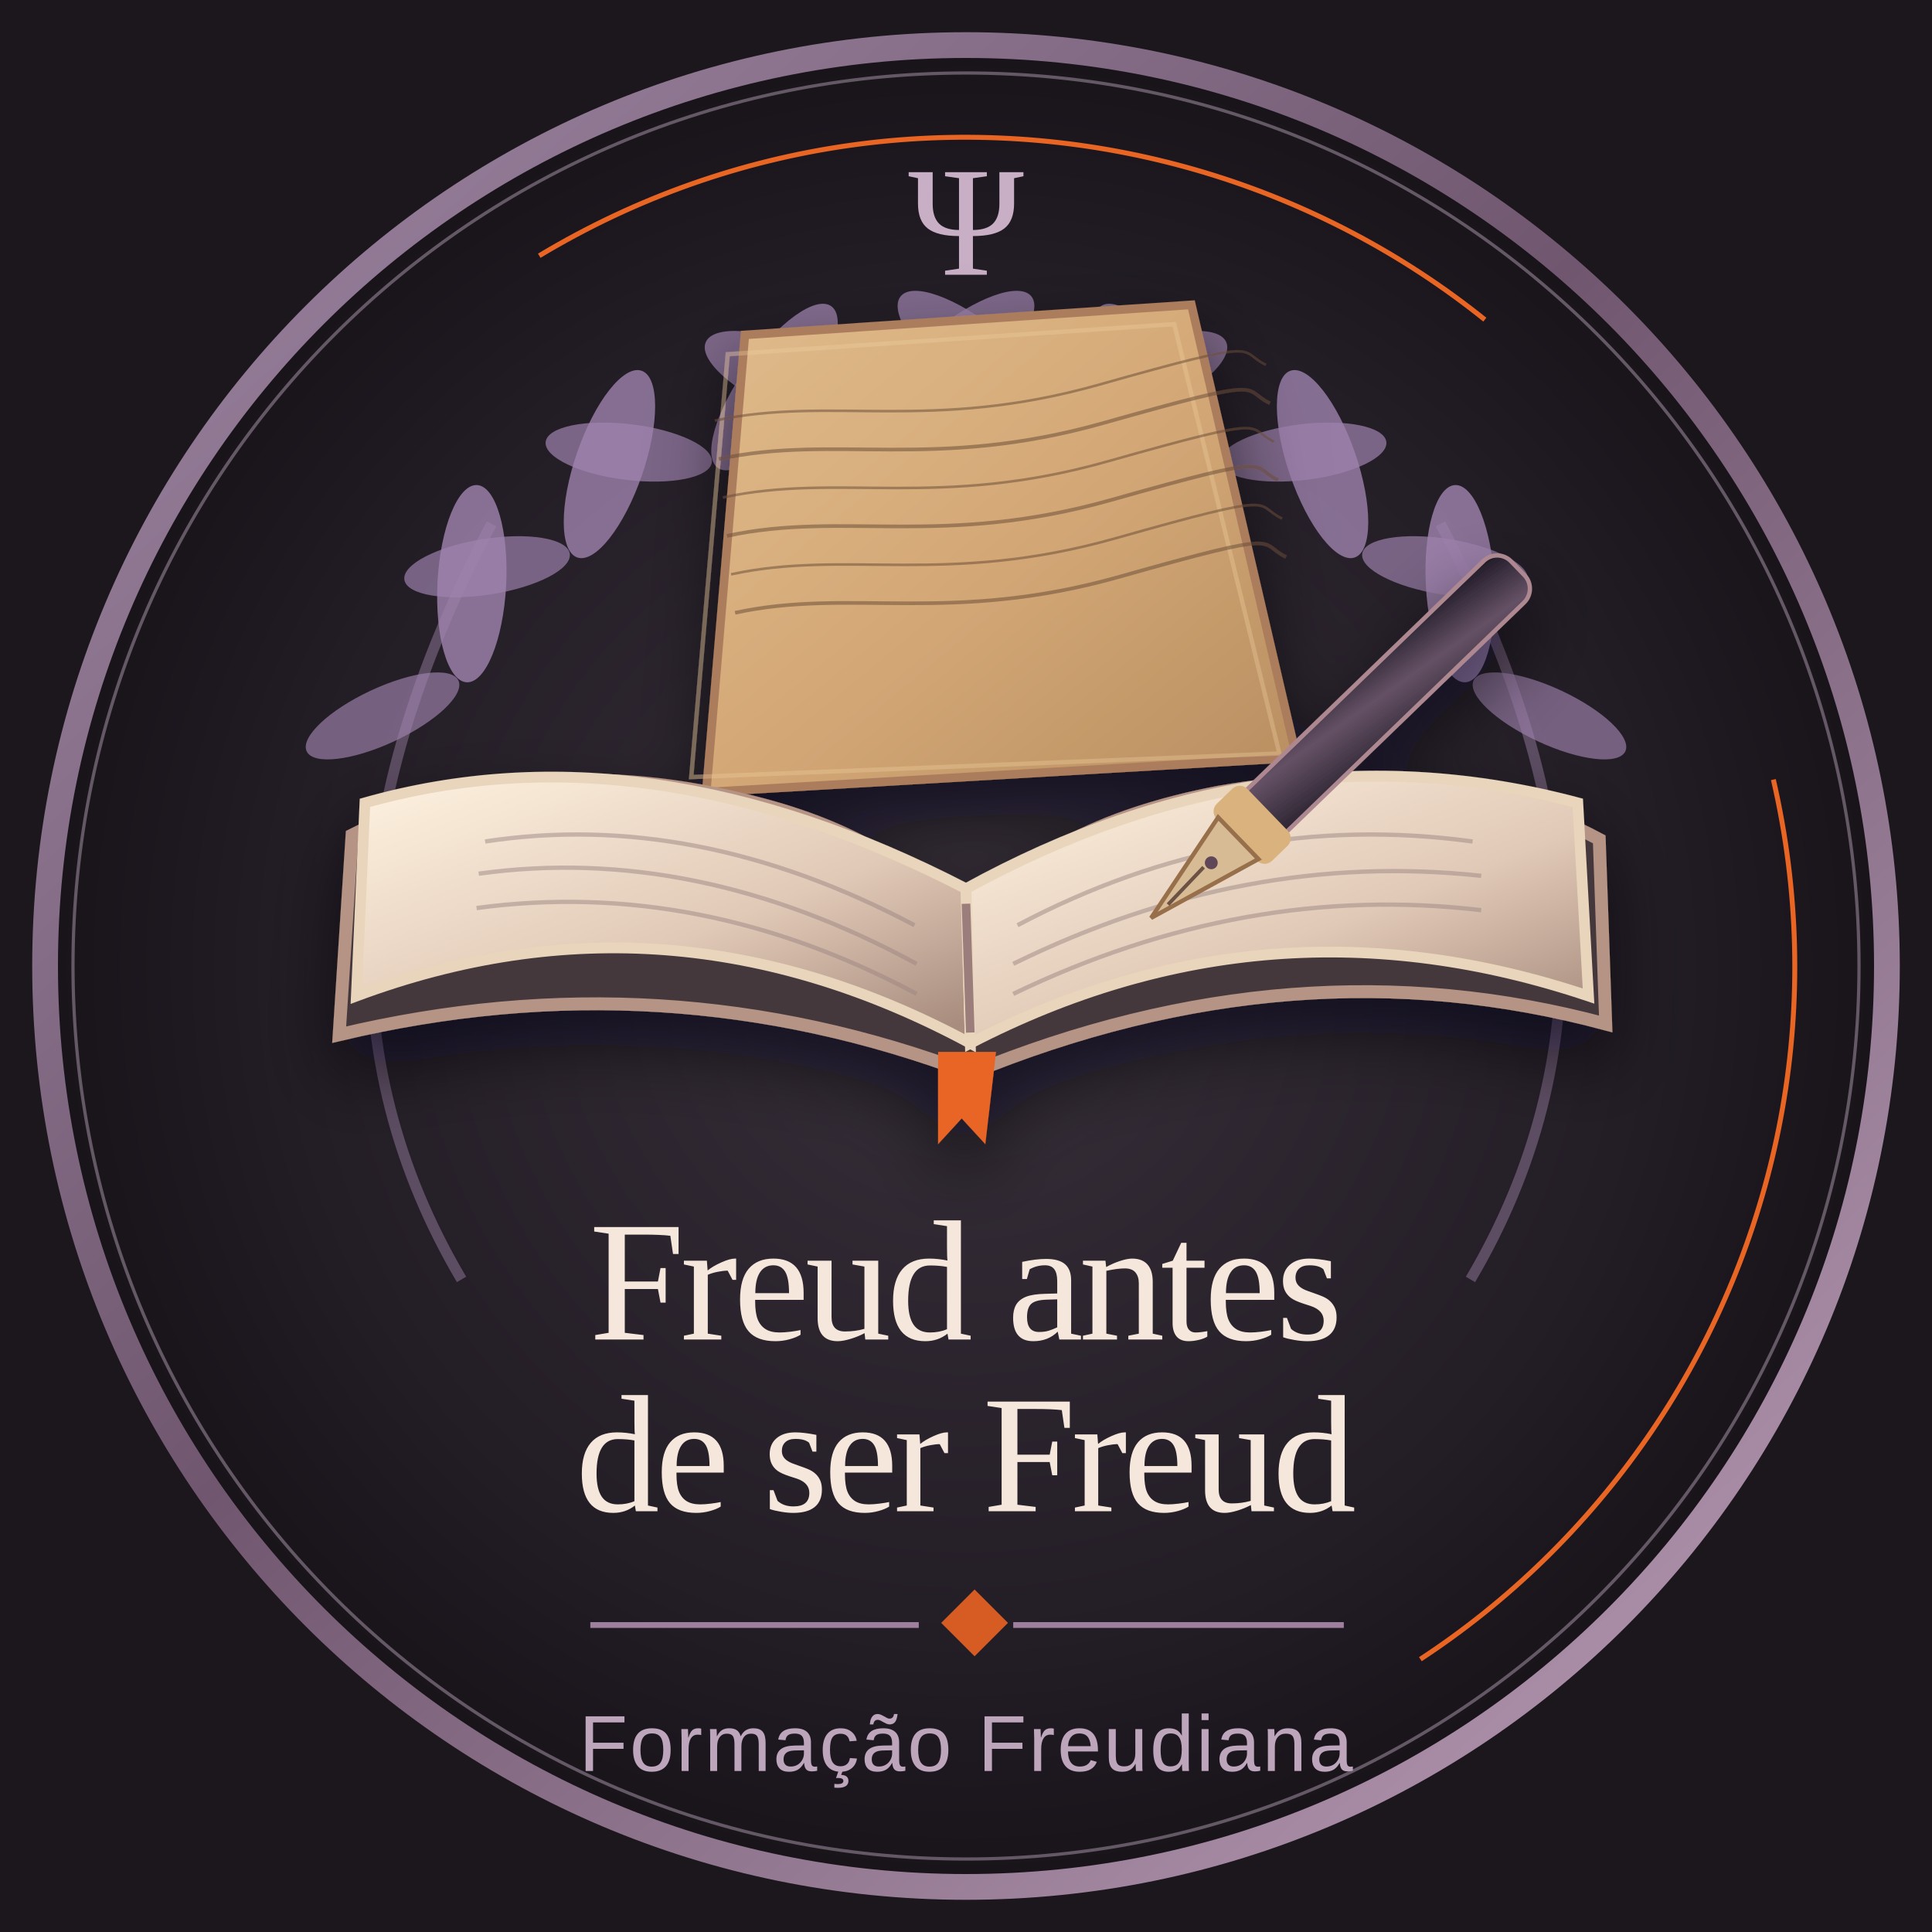
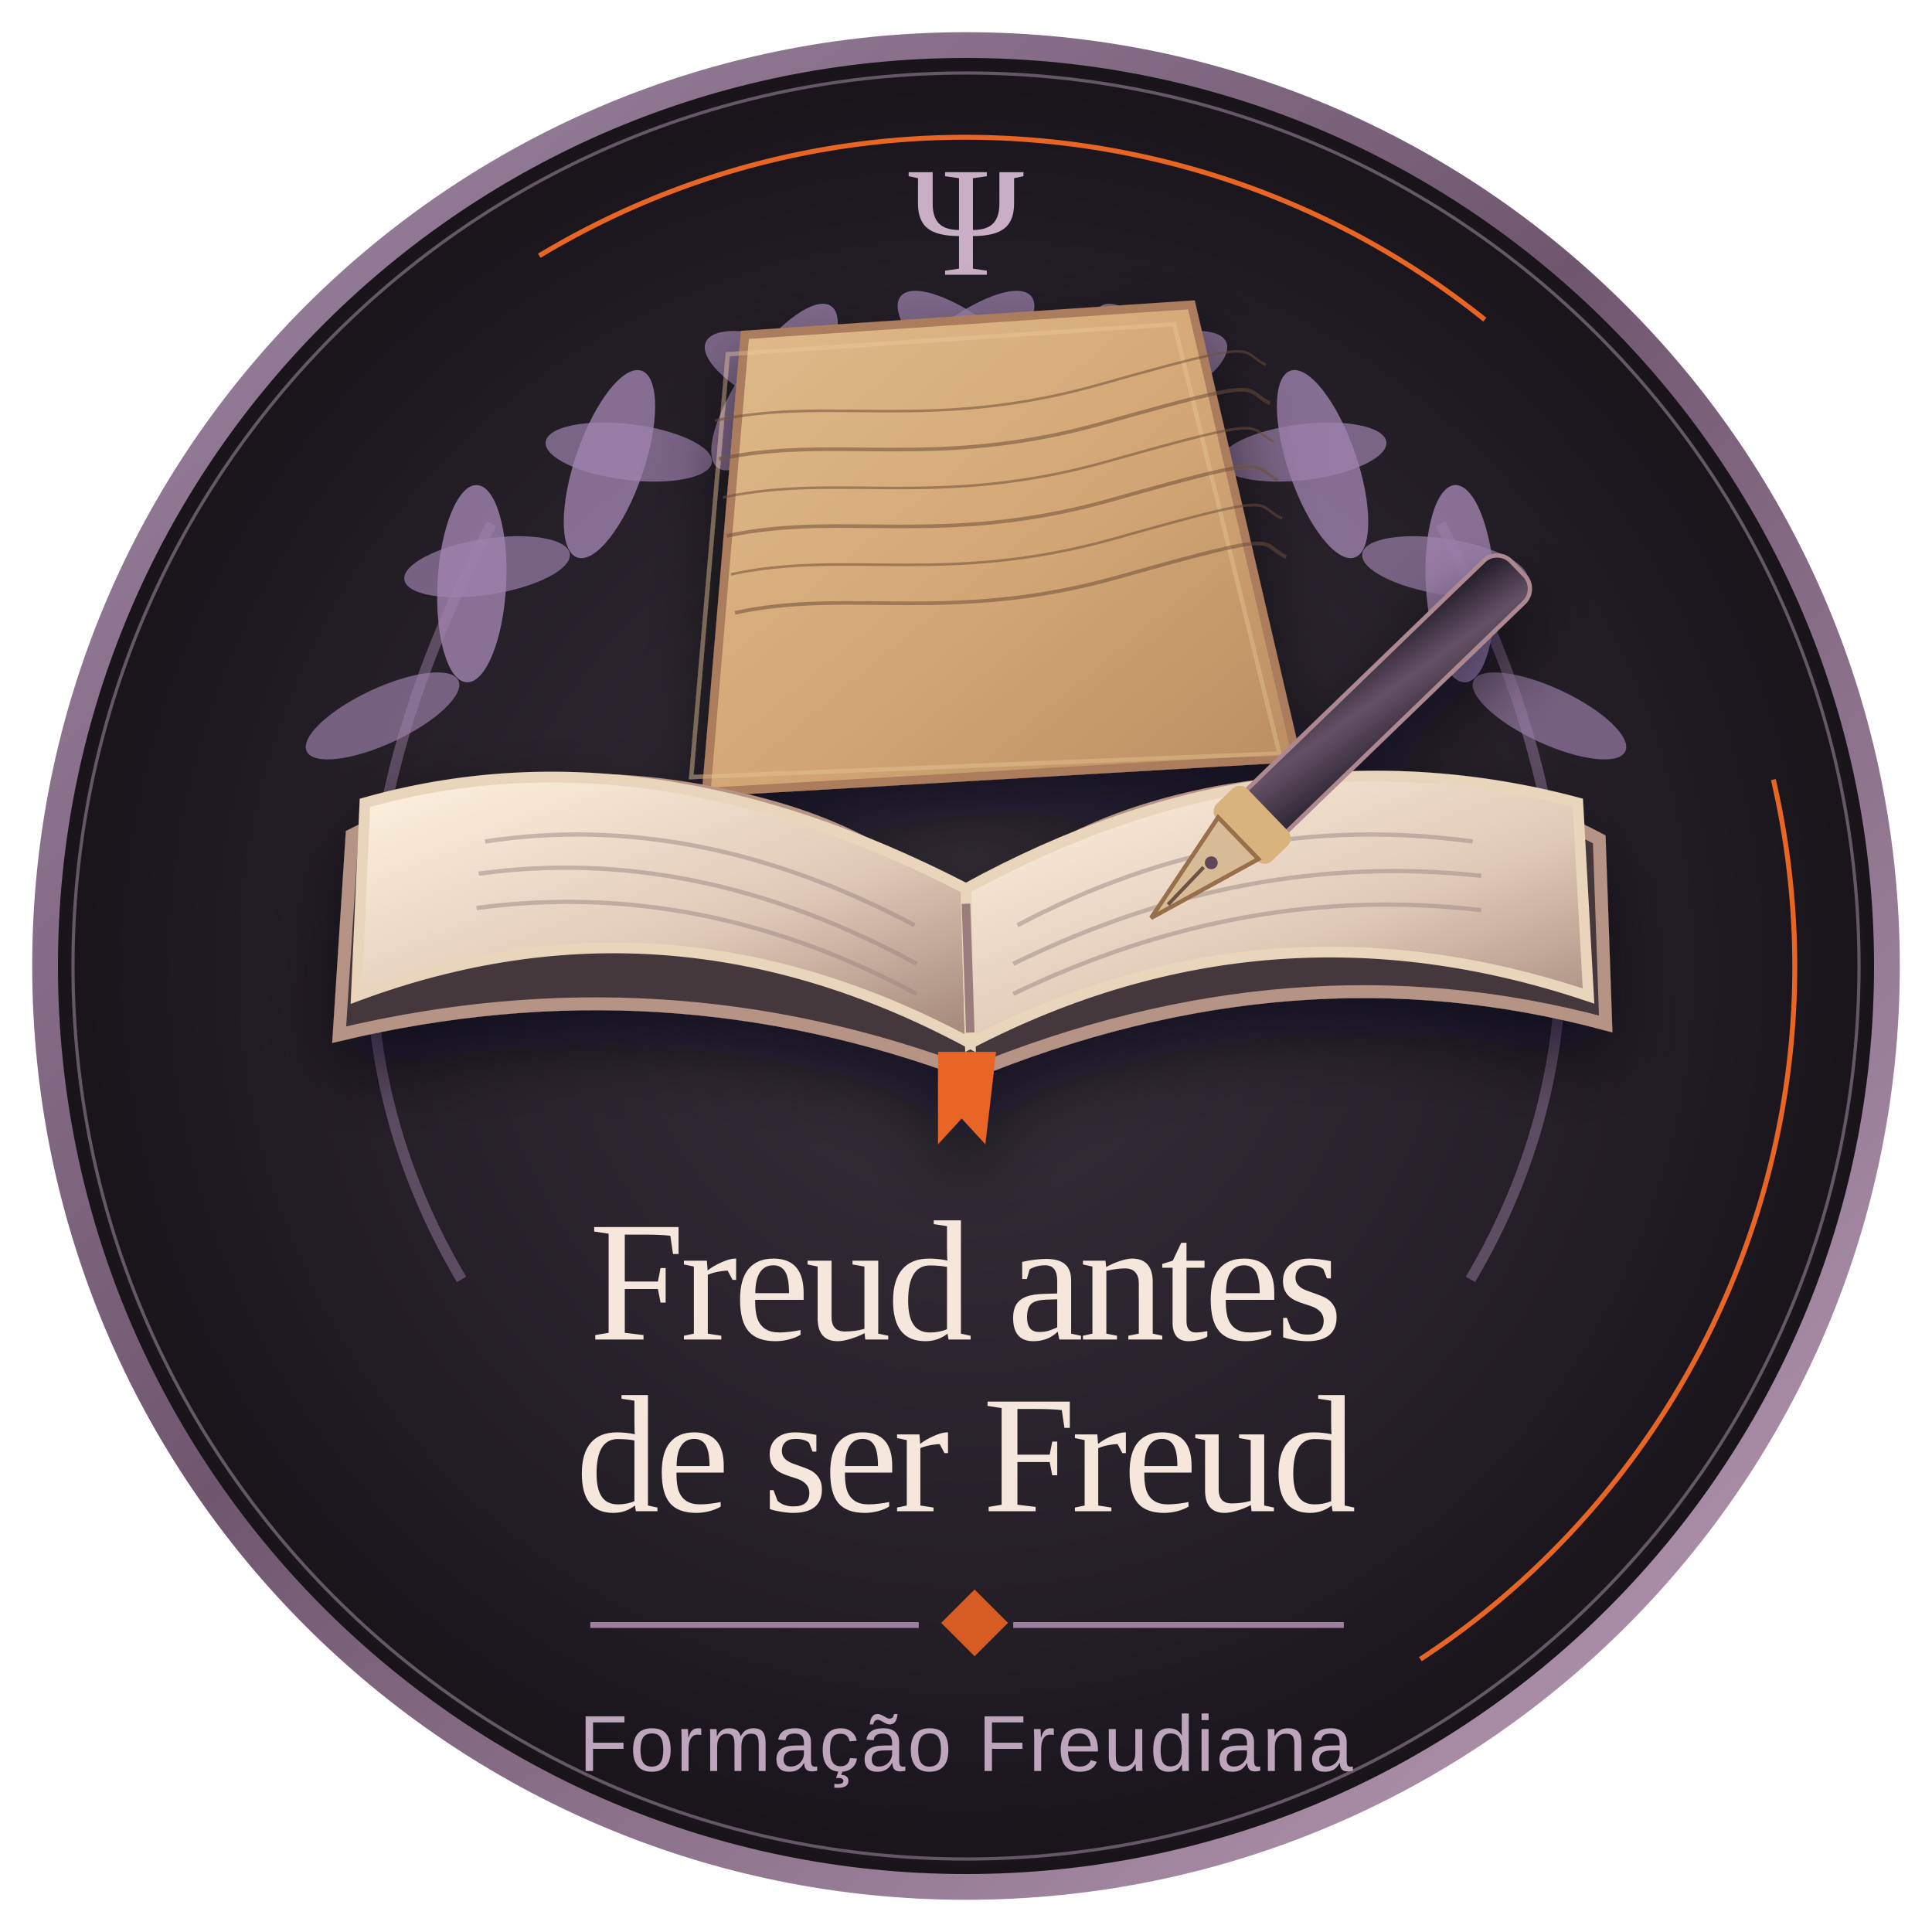
<svg xmlns="http://www.w3.org/2000/svg" width="900" height="900" viewBox="0 0 900 900" role="img" aria-labelledby="title desc">
  <defs>
    <radialGradient id="bg">
      <stop stop-color="#38303a" />
      <stop offset=".72" stop-color="#231d26" />
      <stop offset="1" stop-color="#171318" />
    </radialGradient>
    <linearGradient id="edge" x1="0" y1="0" x2=".9" y2="1">
      <stop stop-color="#a18aa7" />
      <stop offset=".48" stop-color="#70576f" />
      <stop offset="1" stop-color="#b79ab4" />
    </linearGradient>
    <linearGradient id="paper" x1="0" x2="1" y1="0" y2="1">
      <stop stop-color="#e0bb8c" />
      <stop offset=".5" stop-color="#d4a876" />
      <stop offset="1" stop-color="#b88e61" />
    </linearGradient>
    <linearGradient id="page" x1="0" y1="0" x2=".9" y2="1">
      <stop stop-color="#fff3e1" />
      <stop offset=".6" stop-color="#e1c9b7" />
      <stop offset="1" stop-color="#a88d7e" />
    </linearGradient>
    <linearGradient id="pen" x1="0" x2="1" y1="0" y2="1">
      <stop stop-color="#1d1824" />
      <stop offset=".48" stop-color="#655165" />
      <stop offset="1" stop-color="#29222e" />
    </linearGradient>
    <filter id="shadow">
      <feDropShadow dx="0" dy="16" stdDeviation="17" flood-color="#050308" flood-opacity=".60" />
    </filter>
  </defs>
-   <rect width="900" height="900" fill="#1C171D" />
  <circle cx="450" cy="450" r="429" fill="url(#bg)" stroke="url(#edge)" stroke-width="12" />
  <circle cx="450" cy="450" r="416" fill="none" stroke="#B6A0B7" stroke-opacity=".48" stroke-width="1.5" />
  <circle cx="450" cy="450" r="386" fill="none" stroke="#F26924" stroke-width="2.3" stroke-dasharray="470 2400" transform="rotate(-121 450 450)" opacity=".95" />
  <circle cx="450" cy="450" r="386" fill="none" stroke="#F26924" stroke-width="2.3" stroke-dasharray="470 2400" transform="rotate(-13 450 450)" opacity=".95" />
  <text x="450" y="128" font-family="Georgia,'Times New Roman',serif" font-size="73" fill="#c9afc5" text-anchor="middle">Ψ</text>
  <path d="M215 596 Q124 442 229 244" fill="none" stroke="#8b7293" opacity=".55" stroke-width="5" />
  <path d="M685 596 Q776 442 671 244" fill="none" stroke="#8b7293" opacity=".55" stroke-width="5" />
  <ellipse cx="178.2" cy="333.5" rx="13" ry="39" transform="rotate(245.0 178.2 333.5)" fill="#9F83AE" opacity="0.66" />
  <ellipse cx="226.9" cy="264.0" rx="13" ry="39" transform="rotate(261.0 226.9 264.0)" fill="#9F83AE" opacity="0.682" />
  <ellipse cx="292.9" cy="210.6" rx="13" ry="39" transform="rotate(277.0 292.9 210.6)" fill="#9F83AE" opacity="0.704" />
  <ellipse cx="371.1" cy="177.4" rx="16" ry="46" transform="rotate(293.0 371.1 177.4)" fill="#9F83AE" opacity="0.726" />
  <ellipse cx="455.3" cy="167.0" rx="16" ry="46" transform="rotate(309.0 455.3 167.0)" fill="#9F83AE" opacity="0.748" />
  <ellipse cx="539.2" cy="180.3" rx="16" ry="46" transform="rotate(325.0 539.2 180.3)" fill="#9F83AE" opacity="0.77" />
  <ellipse cx="616.1" cy="216.2" rx="16" ry="46" transform="rotate(341.0 616.1 216.2)" fill="#9F83AE" opacity="0.792" />
  <ellipse cx="680.2" cy="271.9" rx="16" ry="46" transform="rotate(357.0 680.2 271.9)" fill="#9F83AE" opacity="0.814" />
  <ellipse cx="721.8" cy="333.5" rx="13" ry="39" transform="rotate(-65.0 721.8 333.5)" fill="#9F83AE" opacity="0.66" />
  <ellipse cx="673.1" cy="264.0" rx="13" ry="39" transform="rotate(-81.0 673.1 264.0)" fill="#9F83AE" opacity="0.682" />
  <ellipse cx="607.1" cy="210.6" rx="13" ry="39" transform="rotate(-97.0 607.1 210.6)" fill="#9F83AE" opacity="0.704" />
  <ellipse cx="528.9" cy="177.4" rx="16" ry="46" transform="rotate(-113.0 528.9 177.4)" fill="#9F83AE" opacity="0.726" />
  <ellipse cx="444.7" cy="167.0" rx="16" ry="46" transform="rotate(-129.0 444.7 167.0)" fill="#9F83AE" opacity="0.748" />
  <ellipse cx="360.8" cy="180.3" rx="16" ry="46" transform="rotate(-145.0 360.8 180.3)" fill="#9F83AE" opacity="0.77" />
  <ellipse cx="283.9" cy="216.2" rx="16" ry="46" transform="rotate(-161.0 283.9 216.2)" fill="#9F83AE" opacity="0.792" />
  <ellipse cx="219.8" cy="271.9" rx="16" ry="46" transform="rotate(-177.0 219.8 271.9)" fill="#9F83AE" opacity="0.814" />
  <g filter="url(#shadow)">
    <path d="M347 156 L555 142 L604 353 L329 369 Z" fill="url(#paper)" stroke="#ac7d5c" stroke-width="4" />
    <path d="M339 165 L547 151 L596 351 L322 362 Z" fill="none" stroke="#efcd9d" stroke-opacity=".35" stroke-width="2" />
    <g transform="rotate(-6 460 256)">
      <path d="M340 183 C395 177, 439 199, 520 185 S585 176, 598 184" fill="none" stroke="#684a35" stroke-width="1.2" opacity=".52" />
      <path d="M340 201 C395 195, 439 217, 520 203 S585 194, 598 202" fill="none" stroke="#684a35" stroke-width="1.7" opacity=".52" />
      <path d="M340 219 C395 213, 439 235, 520 221 S585 212, 598 220" fill="none" stroke="#684a35" stroke-width="1.2" opacity=".52" />
      <path d="M340 237 C395 231, 439 253, 520 239 S585 230, 598 238" fill="none" stroke="#684a35" stroke-width="1.7" opacity=".52" />
      <path d="M340 255 C395 249, 439 271, 520 257 S585 248, 598 256" fill="none" stroke="#684a35" stroke-width="1.2" opacity=".52" />
      <path d="M340 273 C395 267, 439 289, 520 275 S585 266, 598 274" fill="none" stroke="#684a35" stroke-width="1.7" opacity=".52" />
    </g>
    <path d="M164 389 Q247 347 352 374 Q419 391 450 432 Q484 385 568 369 Q670 351 745 391 L748 477 Q603 438 452 500 Q309 446 158 482 Z" fill="#45383c" stroke="#b59486" stroke-width="6" />
    <path d="M170 374 Q301 337 450 414 L452 486 Q311 410 166 464 Z" fill="url(#page)" stroke="#e9d5bc" stroke-width="5" />
    <path d="M450 414 Q592 336 735 374 L740 464 Q591 414 452 486 Z" fill="url(#page)" stroke="#e9d5bc" stroke-width="5" />
    <path d="M450 421 L452 481" stroke="#76545d" stroke-width="4" opacity=".68" />
    <path d="M226 392 Q324 377 426 431 M223 407 Q324 393 427 449 M222 423 Q326 409 427 463" stroke="#9c8584" stroke-width="2" fill="none" opacity=".50" />
    <path d="M474 431 Q576 377 686 392 M472 449 Q580 396 690 408 M472 463 Q580 411 690 424" stroke="#9c8584" stroke-width="2" fill="none" opacity=".50" />
    <path d="M437 490 L464 490 L459 533 L448 521 L437 533 Z" fill="#E86525" />
    <g transform="rotate(46 588 379)">
      <rect x="575" y="214" width="27" height="173" rx="9" fill="url(#pen)" stroke="#ad8890" stroke-width="2" />
      <rect x="570" y="376" width="37" height="20" rx="5" fill="#d9b27e" />
      <path d="M575 395 L587 450 L602 395 Z" fill="#d7bb95" stroke="#97704c" stroke-width="2" />
      <path d="M587 416 L588 440" stroke="#6c5144" stroke-width="1.7" />
      <circle cx="588" cy="412" r="3" fill="#614759" />
    </g>
  </g>
  <text x="450" y="624" font-family="Georgia,'Times New Roman',serif" font-size="80" text-anchor="middle" letter-spacing="-2" fill="#f6e7dc">Freud antes</text>
  <text x="450" y="704" font-family="Georgia,'Times New Roman',serif" font-size="78" text-anchor="middle" letter-spacing="-2" fill="#f6e7dc">de ser Freud</text>
  <path d="M275 757 H428 M472 757 H626" fill="none" stroke="#9e809e" stroke-width="2.7" />
  <rect x="443" y="745" width="22" height="22" transform="rotate(45 454 756)" fill="#D75C24" />
  <text x="450" y="825" font-family="Arial,Helvetica,sans-serif" font-size="37" letter-spacing="1" text-anchor="middle" fill="#BDA5BB">Formação Freudiana</text>
</svg>
